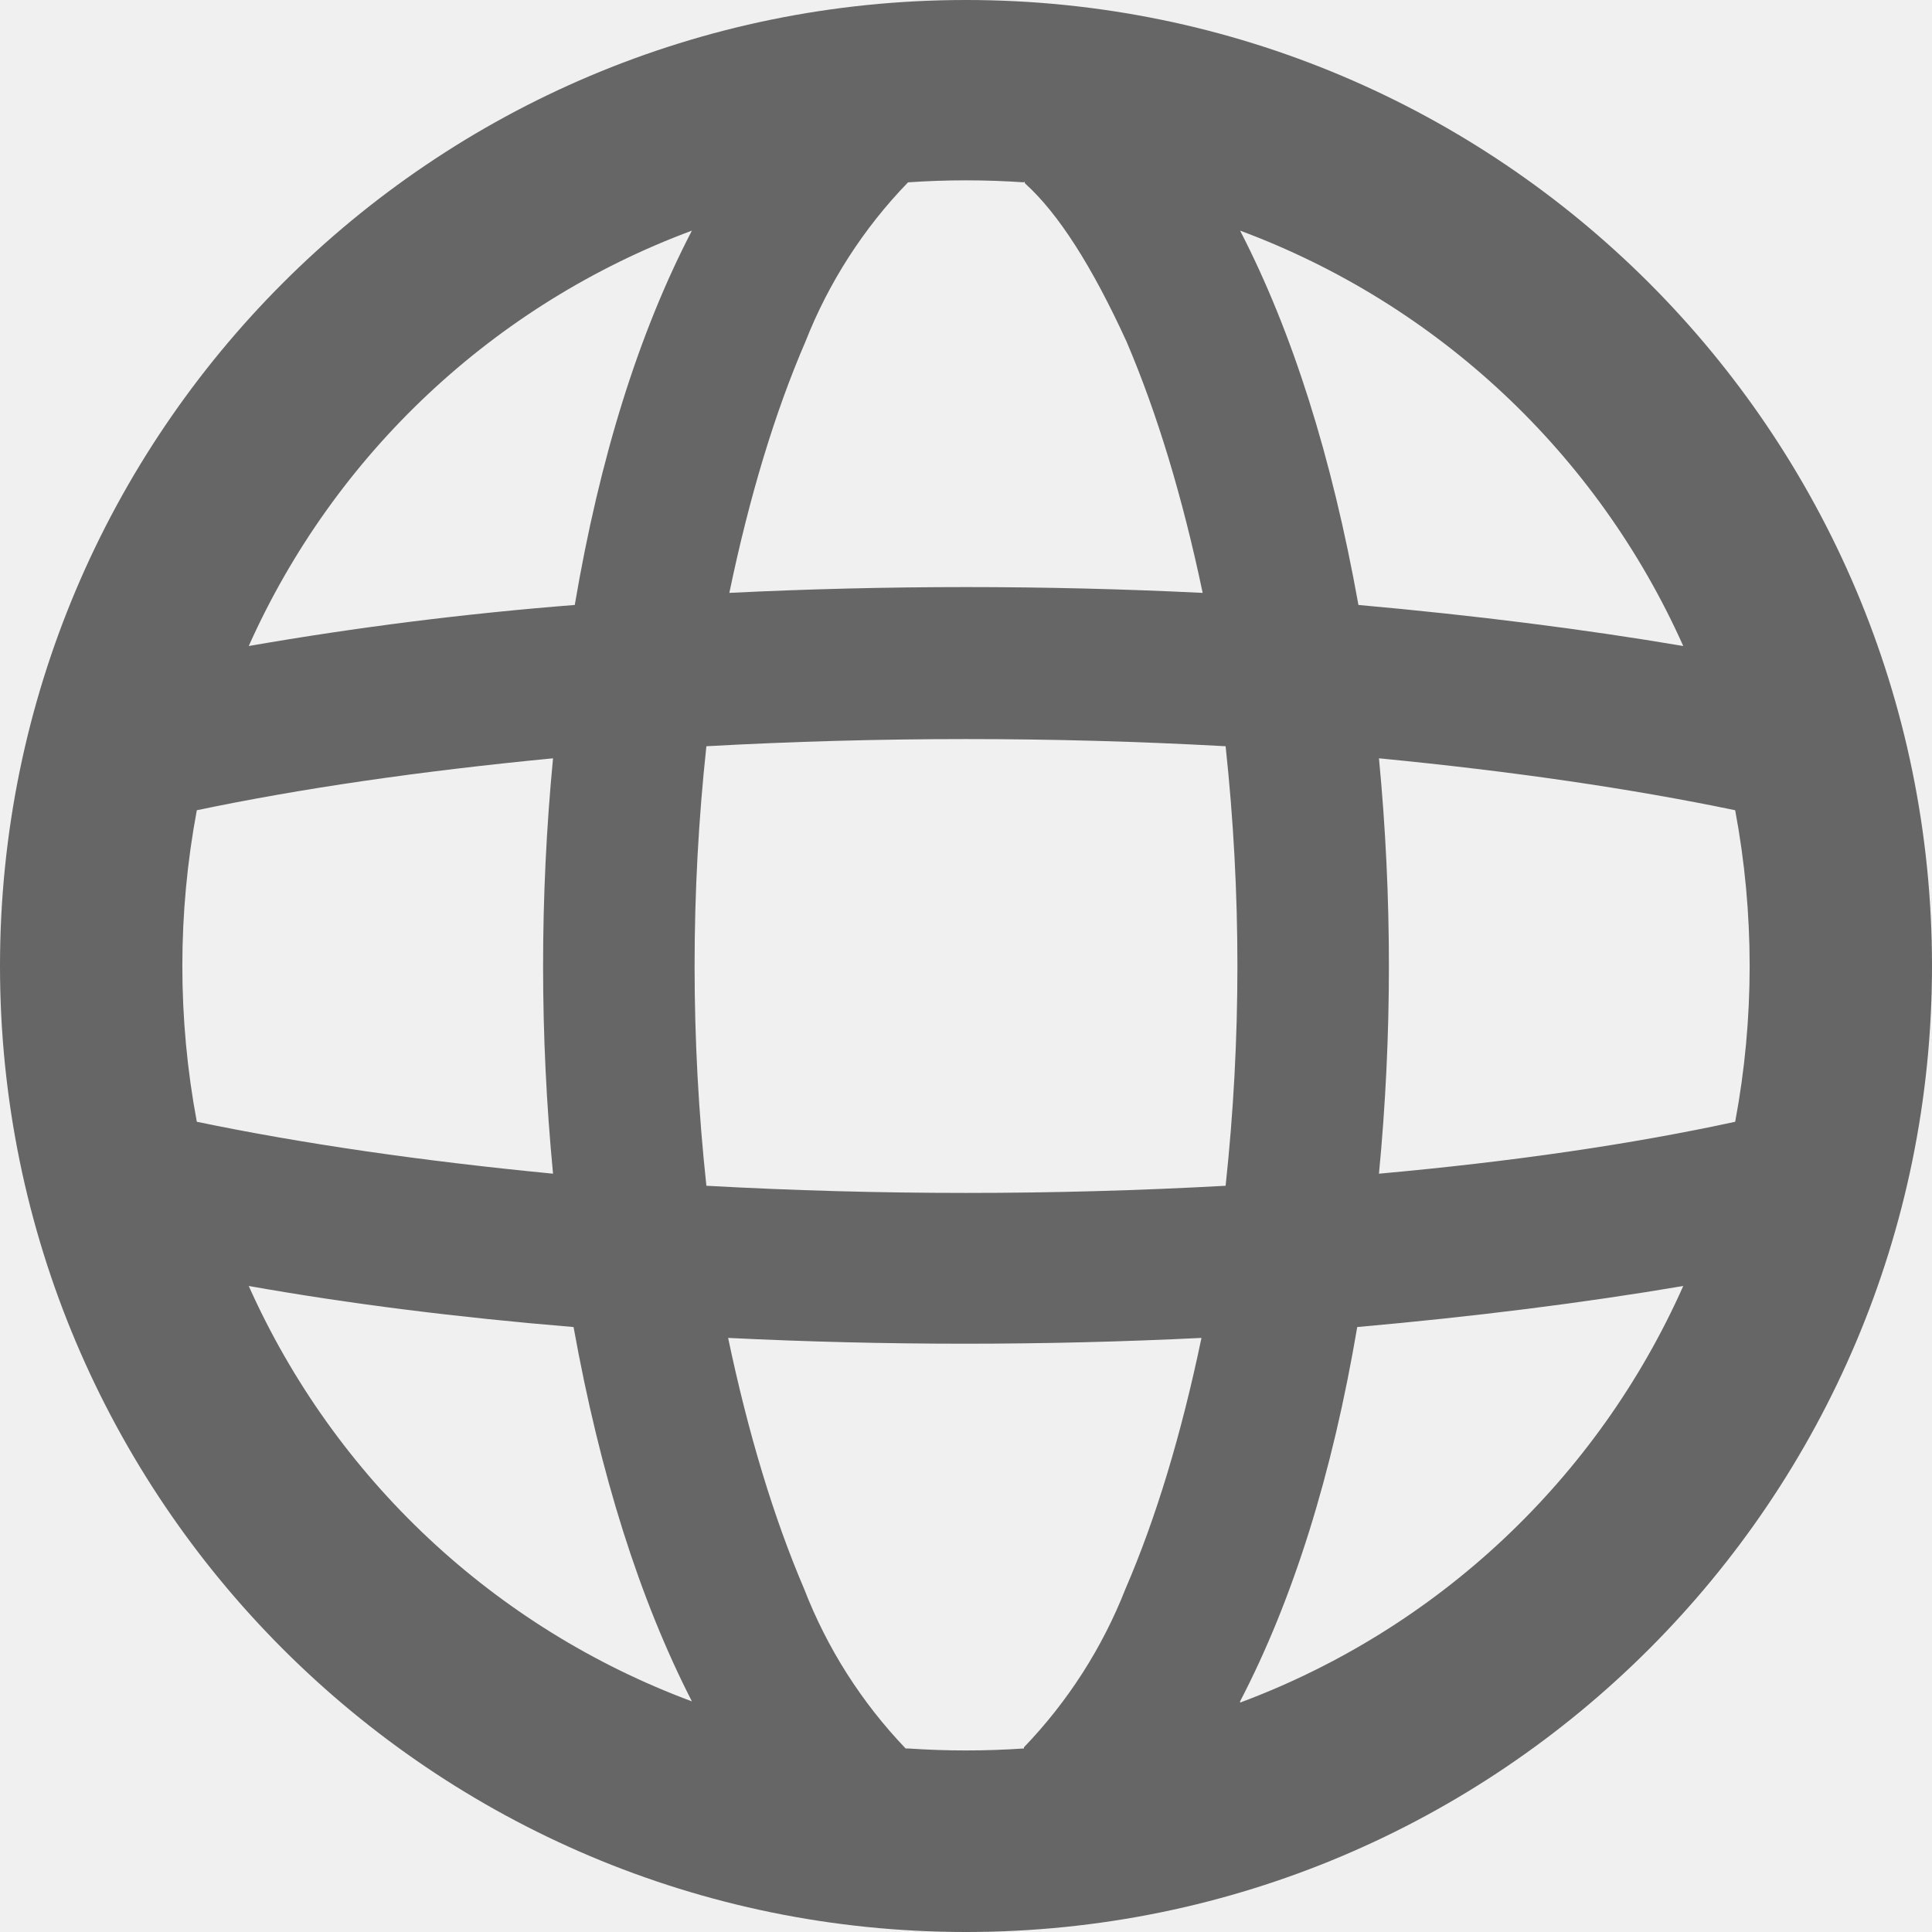
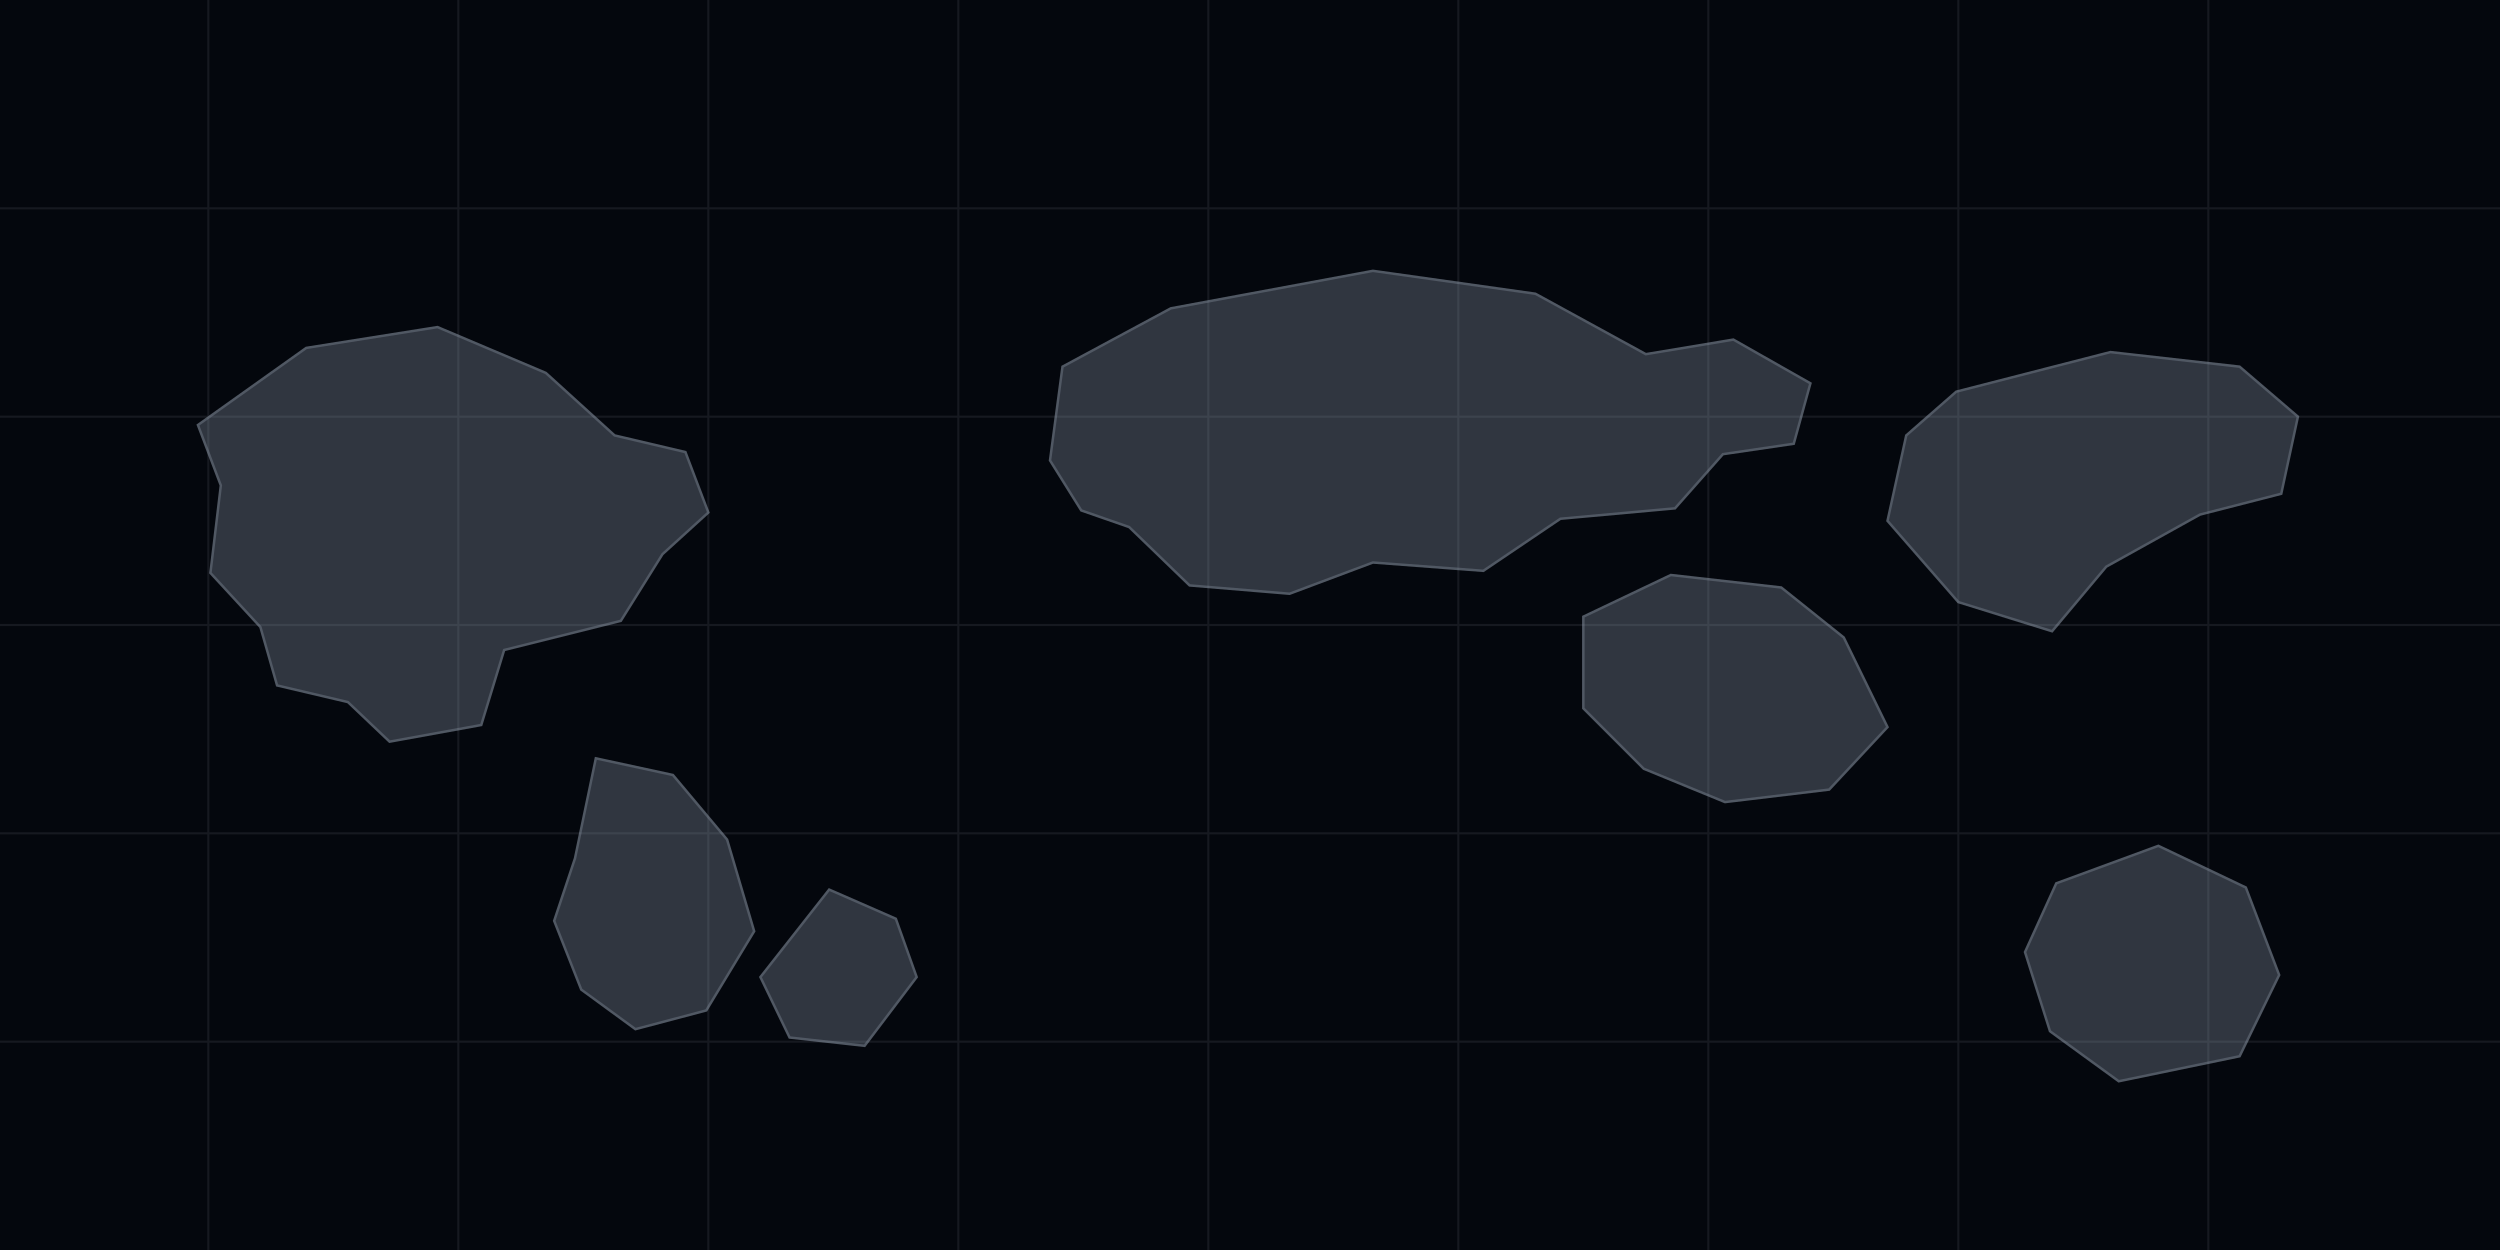
- <svg xmlns="http://www.w3.org/2000/svg" fill="none" viewBox="0 0 16 16">
-   <g clip-path="url(#a)">
-     <path fill-rule="evenodd" clip-rule="evenodd" d="M10.27 14.1a6.5 6.5 0 0 0 3.67-3.45q-1.24.21-2.7.34-.31 1.83-.97 3.1M8 16A8 8 0 1 0 8 0a8 8 0 0 0 0 16m.48-1.52a7 7 0 0 1-.96 0H7.5a4 4 0 0 1-.84-1.32q-.38-.89-.63-2.08a40 40 0 0 0 3.92 0q-.25 1.2-.63 2.08a4 4 0 0 1-.84 1.31zm2.94-4.76q1.66-.15 2.95-.43a7 7 0 0 0 0-2.58q-1.3-.27-2.95-.43a18 18 0 0 1 0 3.44m-1.27-3.54a17 17 0 0 1 0 3.64 39 39 0 0 1-4.3 0 17 17 0 0 1 0-3.64 39 39 0 0 1 4.3 0m1.1-1.17q1.45.13 2.69.34a6.5 6.5 0 0 0-3.67-3.44q.65 1.26.98 3.1M8.48 1.5l.01.02q.41.37.84 1.31.38.89.63 2.08a40 40 0 0 0-3.92 0q.25-1.2.63-2.08a4 4 0 0 1 .85-1.32 7 7 0 0 1 .96 0m-2.75.4a6.5 6.5 0 0 0-3.67 3.44 29 29 0 0 1 2.7-.34q.31-1.83.97-3.1M4.58 6.28q-1.66.16-2.95.43a7 7 0 0 0 0 2.58q1.3.27 2.95.43a18 18 0 0 1 0-3.44m.17 4.71q-1.45-.12-2.69-.34a6.5 6.5 0 0 0 3.67 3.44q-.65-1.27-.98-3.1" fill="#666" />
+ <svg xmlns="http://www.w3.org/2000/svg" viewBox="0 0 1200 600" fill="none">
+   <rect width="1200" height="600" fill="#04070D" />
+   <g opacity="0.7" fill="#434A56" stroke="#717A88" stroke-width="1.2">
+     <path d="M95 204l52-37 63-10 52 22 33 30 34 8 11 29-22 20-20 32-56 14-11 36-44 8-20-19-34-8-8-28-24-26 5-42z" />
+     <path d="M286 364l37 8 26 31 13 44-23 38-34 9-26-19-13-33 10-30z" />
+     <path d="M510 176l52-28 97-18 78 11 53 29 42-7 37 21-8 29-34 5-23 26-55 5-37 25-53-4-40 15-48-4-29-28-23-8-15-24z" />
+     <path d="M760 296l42-20 53 6 30 24 21 43-28 30-50 6-39-16-29-29z" />
+     <path d="M939 188l74-19 62 7 28 24-8 37-39 10-45 25-26 31-45-14-34-39 9-41z" />
+     <path d="M987 424l49-18 42 20 16 42-19 39-58 12-33-24-12-38z" />
+     <path d="M398 427l32 14 10 28-25 33-36-4-14-29z" />
  </g>
-   <defs>
-     <clipPath id="a">
-       <path fill="#fff" d="M0 0h16v16H0z" />
-     </clipPath>
-   </defs>
+   <g opacity="0.12" stroke="#9AA4B2" stroke-width="1">
+     <path d="M0 100h1200M0 200h1200M0 300h1200M0 400h1200M0 500h1200" />
+     <path d="M100 0v600M220 0v600M340 0v600M460 0v600M580 0v600M700 0v600M820 0v600M940 0v600M1060 0v600" />
+   </g>
</svg>
